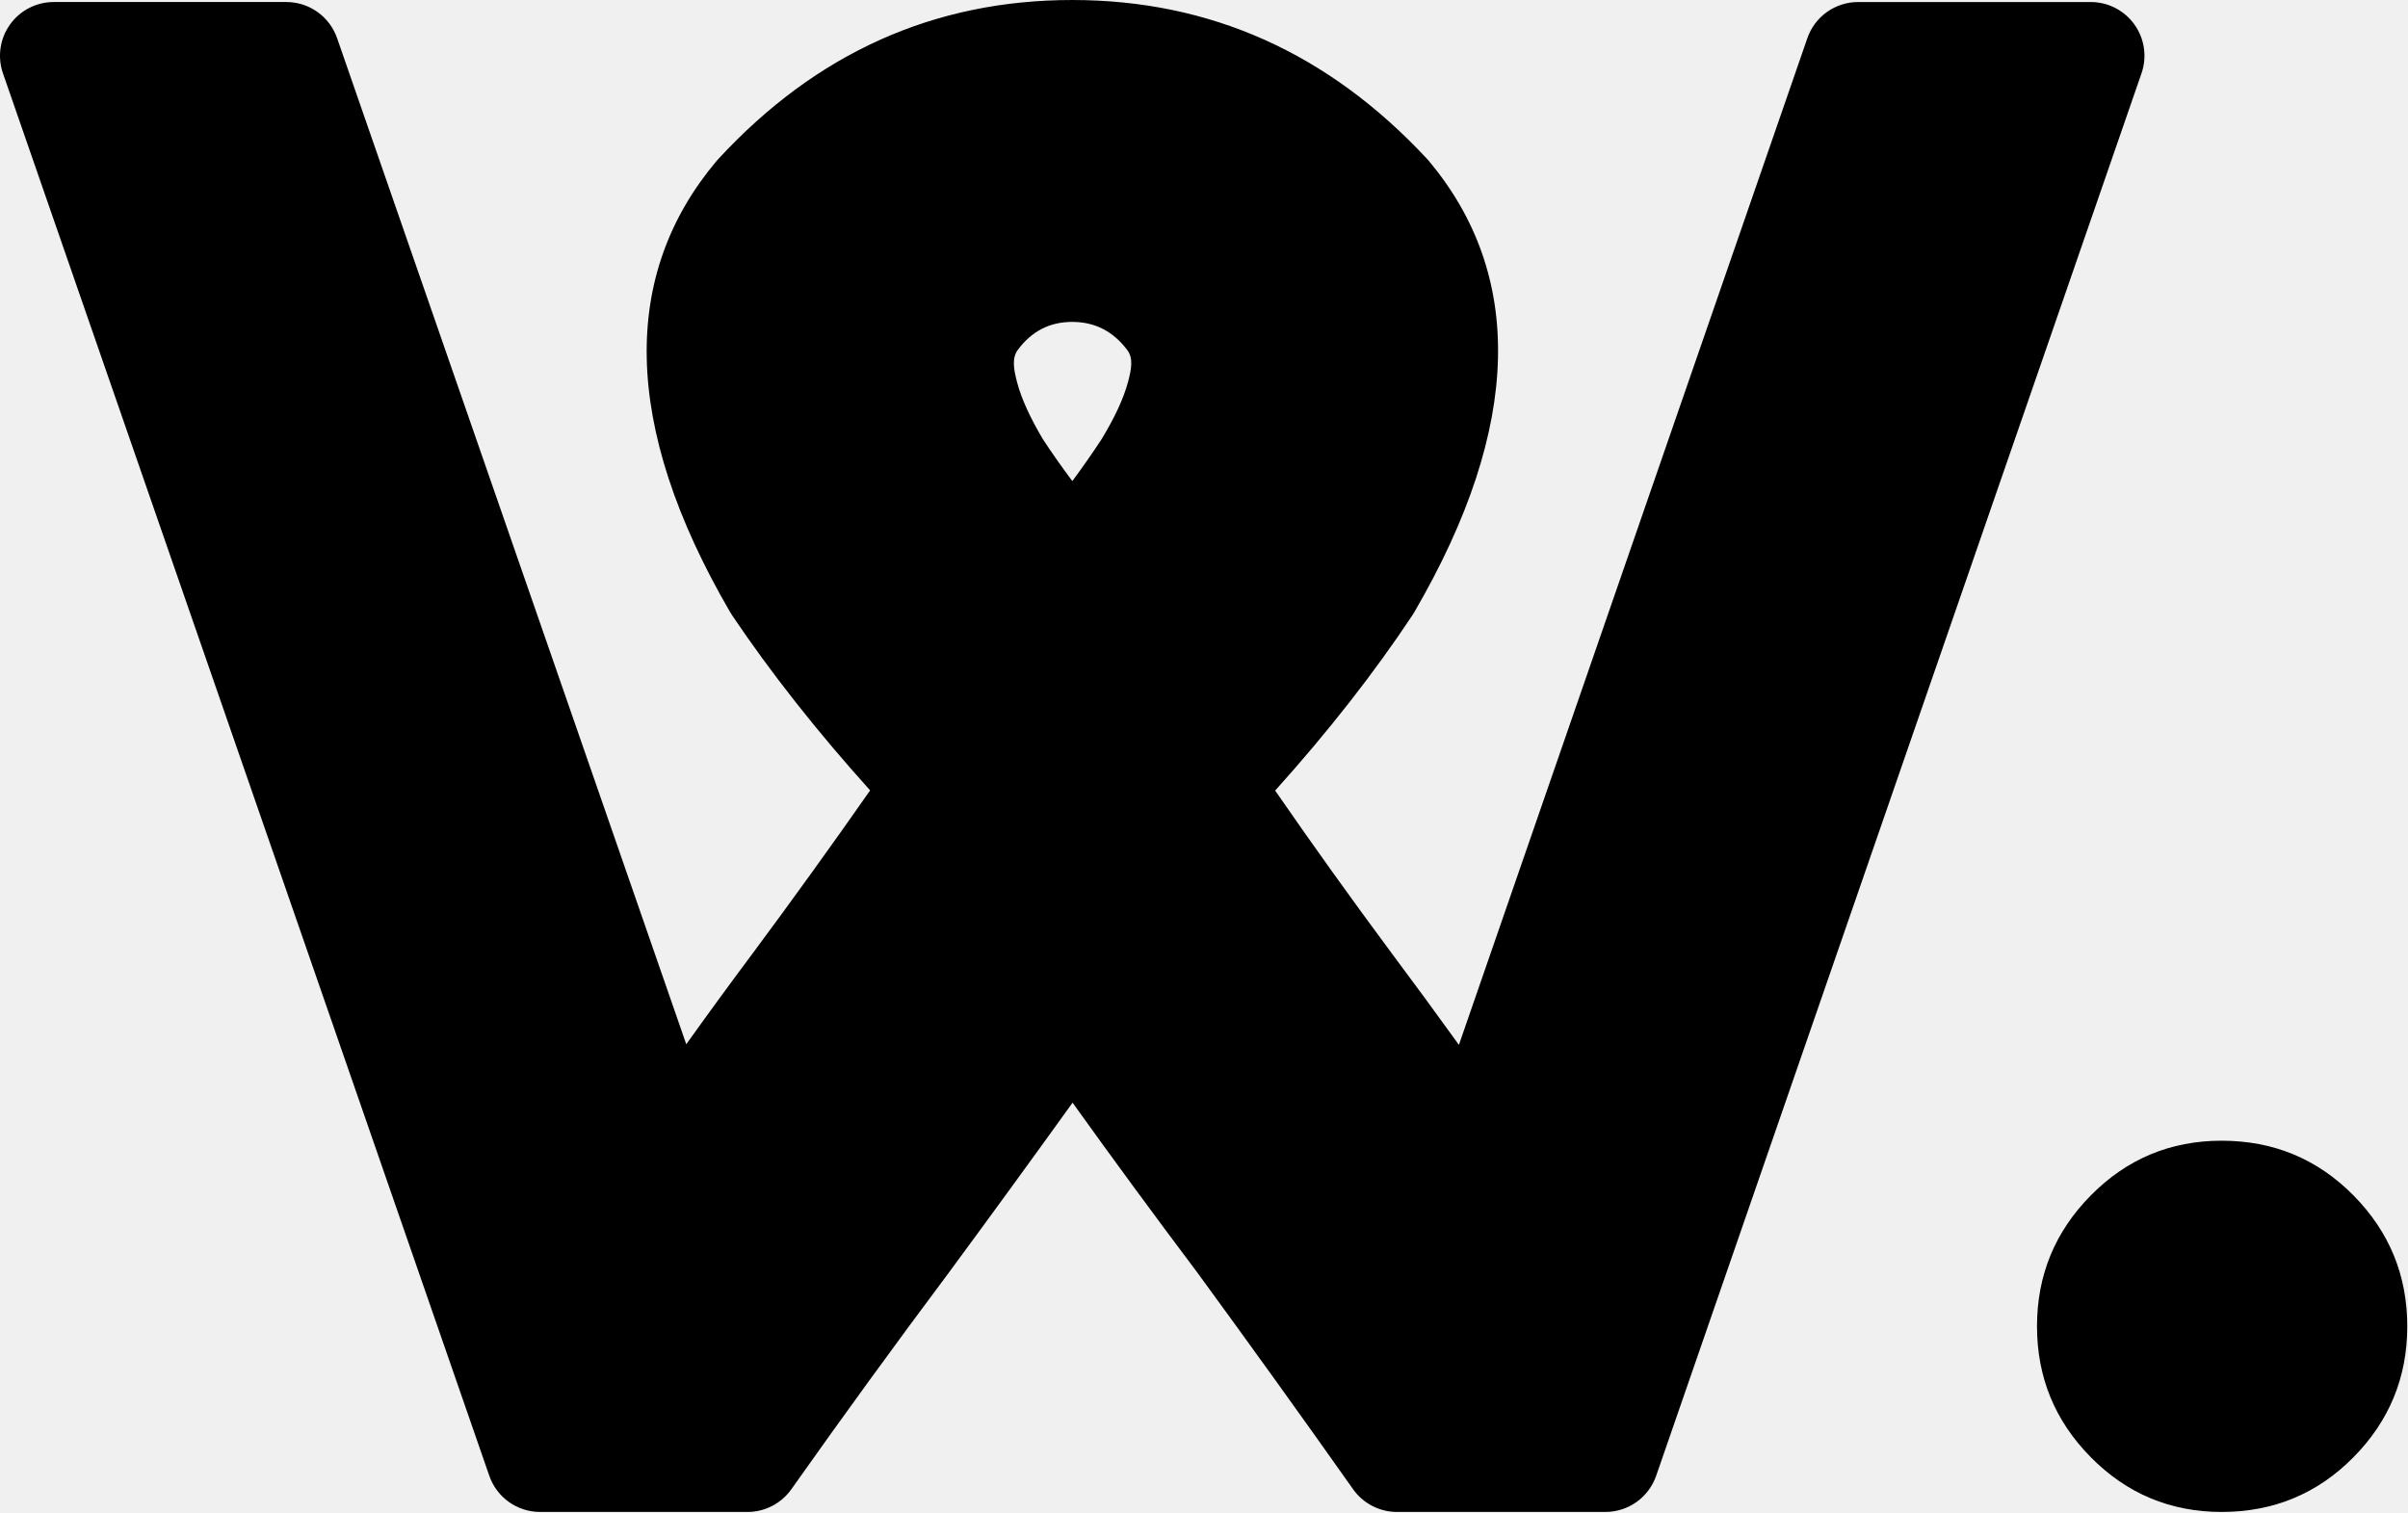
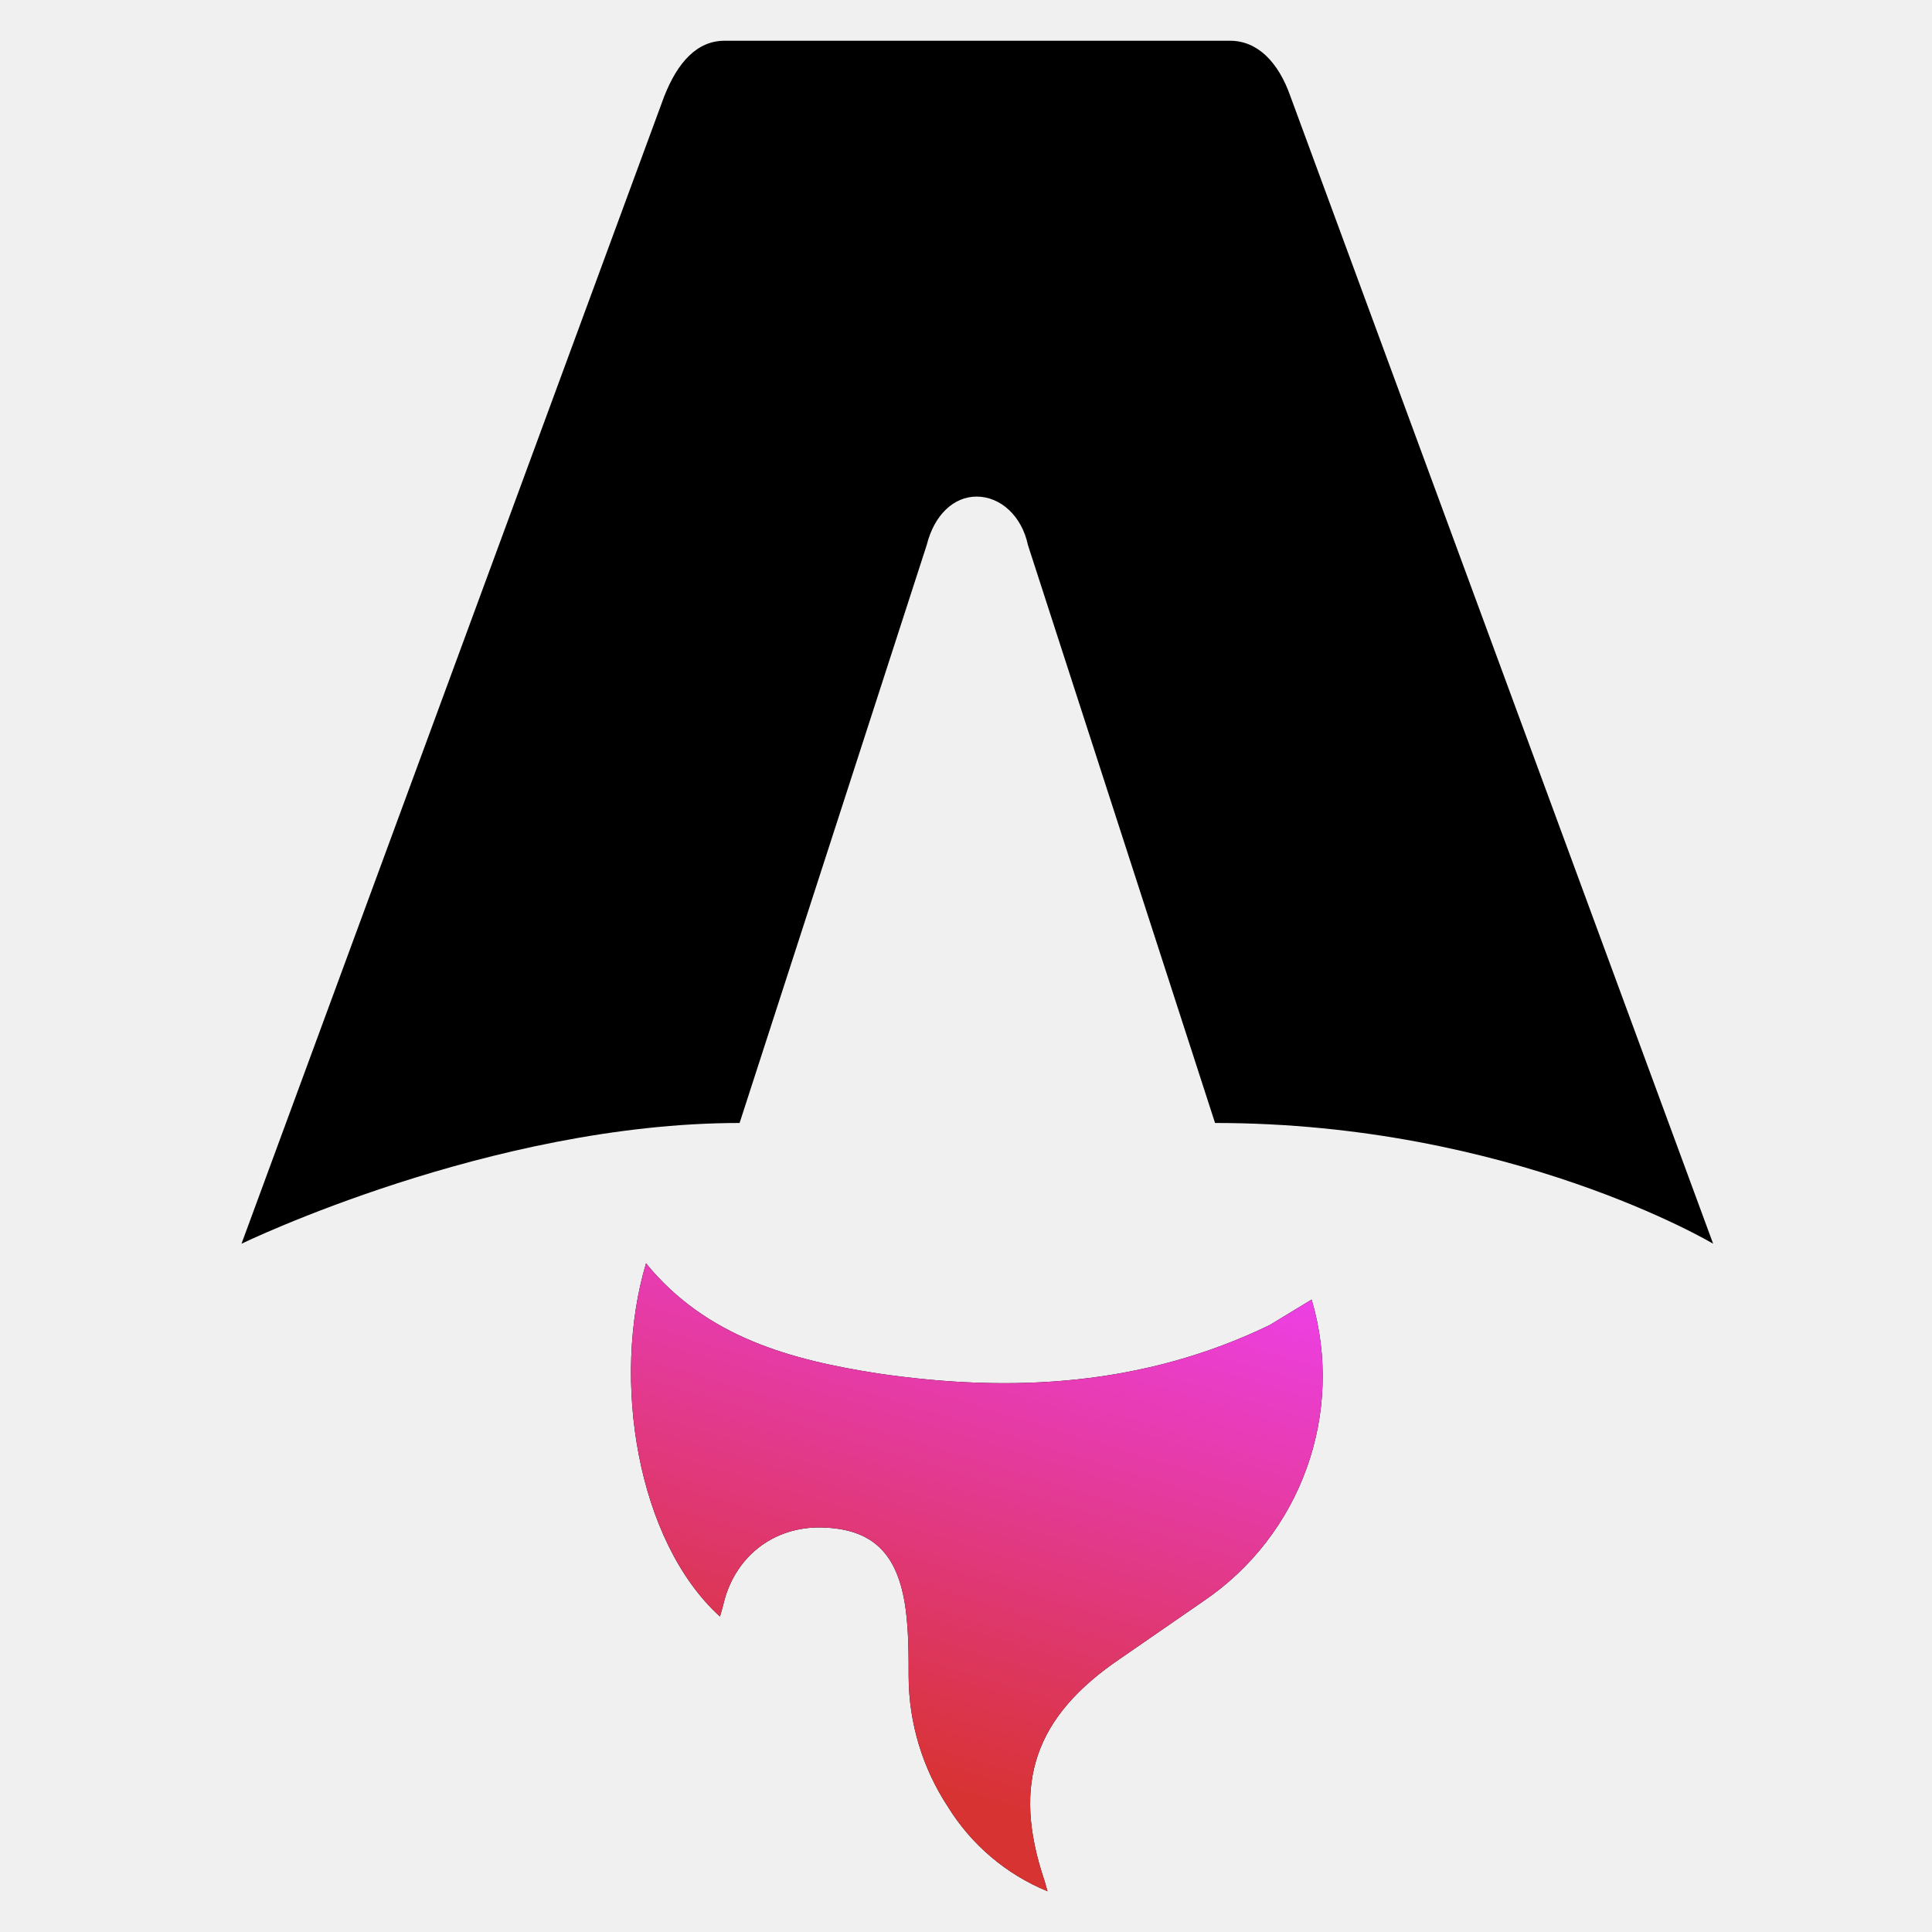
- <svg xmlns="http://www.w3.org/2000/svg" xml:space="preserve" style="fill-rule:evenodd;clip-rule:evenodd;stroke-linejoin:round;stroke-miterlimit:2" viewBox="0 0 6613 4155">
-   <path d="m925.754 104.737 958.889 2763.41a14881.42 14881.42 0 0 1 185.326-253.586 19216.687 19216.687 0 0 0 319.62-443.697c-146.154-162.308-272.424-322.613-378.956-480.798a147.402 147.402 0 0 1-5.106-8.142c-300.833-516.322-298.248-930.077-37.953-1239.44a148.52 148.52 0 0 1 4.424-5.023C2241.595 145.053 2566.158.022 2944.63.022c378.178 0 703.555 144.845 975.014 437.026a148.111 148.111 0 0 1 5.191 5.894c258.053 309.237 259.605 722.88-41.102 1238.99a147.305 147.305 0 0 1-4.527 7.276c-105.217 158.634-230.928 319.405-377.301 482.181a16006.325 16006.325 0 0 0 317.387 443.181 18239.94 18239.94 0 0 1 187.268 255.246l956.907-2764.96c20.57-59.437 76.552-99.302 139.447-99.302h638.775a147.563 147.563 0 0 1 139.451 195.814l-1332.86 3852.01c-20.567 59.44-76.552 99.31-139.451 99.31h-572.408a147.562 147.562 0 0 1-120.523-62.422 44584.59 44584.59 0 0 0-429.382-597.295 25129.646 25129.646 0 0 1-340.977-464.297 50334.715 50334.715 0 0 1-339.768 466.69c-.204.276-.408.552-.614.826a27222.336 27222.336 0 0 0-431.805 594.076 147.562 147.562 0 0 1-120.523 62.422h-569.643c-62.864 0-118.826-39.826-139.42-99.221L8.146 201.457A147.564 147.564 0 0 1 147.566 5.553H786.34c62.851 0 118.805 39.81 139.409 99.188Zm1938.07 1101.21.037.06c25.083 38.281 52.107 76.729 81.061 115.351 28.688-38.777 55.617-77.379 80.803-115.853 35.056-58.109 59.712-110.058 72.187-156.665 9.489-35.448 14.696-64.877-1.863-87.032-38.389-51.358-88.649-77.664-151.42-77.664-62.253 0-111.907 25.959-149.464 76.893-16.61 22.525-11.558 52.435-2.092 88.476 12.224 46.547 36.381 98.433 70.751 156.434Z" style="fill:currentColor" />
-   <path d="M6101.18 3133.06c142.859 0 263.489 50.365 362.192 150.367 98.438 99.733 147.62 219.558 147.62 359.444 0 139.886-49.182 259.711-147.62 359.445-98.703 100.001-219.333 150.367-362.192 150.367-140.638 0-260.458-50.097-359.426-150.367-98.438-99.734-147.62-219.559-147.62-359.445s49.182-259.711 147.62-359.444c98.968-100.271 218.788-150.367 359.426-150.367Z" style="fill:currentColor" />
+ <svg xmlns="http://www.w3.org/2000/svg" viewBox="0 0 128 128">
+   <g>
+     <path d="M47.7 107.1c-5.5-5-7.2-15.7-4.9-23.4 4 4.9 9.6 6.4 15.4 7.3 8.9 1.3 17.6.8 25.9-3.2l2.8-1.7a18 18 0 0 1-7.2 20l-5.5 3.8c-5.6 3.8-7.2 8.2-5 14.7l.2.7a14 14 0 0 1-6.6-5.6 15.8 15.8 0 0 1-2.6-8.6c0-1.5 0-3-.2-4.5-.5-3.7-2.2-5.3-5.5-5.4-3.3-.1-5.9 2-6.6 5.2l-.2.7ZM16 82.4s16.5-8 33-8l12.4-38.3c.5-2 1.8-3.2 3.3-3.2 1.6 0 3 1.3 3.4 3.2l12.4 38.3c19.6 0 33 8 33 8l-28-76c-.8-2.3-2.2-3.7-4-3.7H48c-1.8 0-3.1 1.4-4 3.7l-28 76Z" />
+   </g>
+   <path fill="url(#a)" d="M47.7 107.1c-5.5-5-7.2-15.7-4.9-23.4 4 4.9 9.6 6.4 15.4 7.3 8.9 1.3 17.6.8 25.9-3.2l2.8-1.7a18 18 0 0 1-7.2 20l-5.5 3.8c-5.6 3.8-7.2 8.2-5 14.7l.2.7a14 14 0 0 1-6.6-5.6 15.8 15.8 0 0 1-2.6-8.6c0-1.5 0-3-.2-4.5-.5-3.7-2.2-5.3-5.5-5.4-3.3-.1-5.9 2-6.6 5.2l-.2.7Z" />
+   <defs>
+     <linearGradient id="a" x1="64.7" x2="77.4" y1="119.2" y2="77.4" gradientUnits="userSpaceOnUse">
+       <stop stop-color="#D83333" />
+       <stop offset="1" stop-color="#F041FF" />
+     </linearGradient>
+   </defs>
+   <style>
+     g { fill: #000; }
+     @media (prefers-color-scheme: dark) {
+       g { fill: #FFF; }
+     }
+   </style>
</svg>
